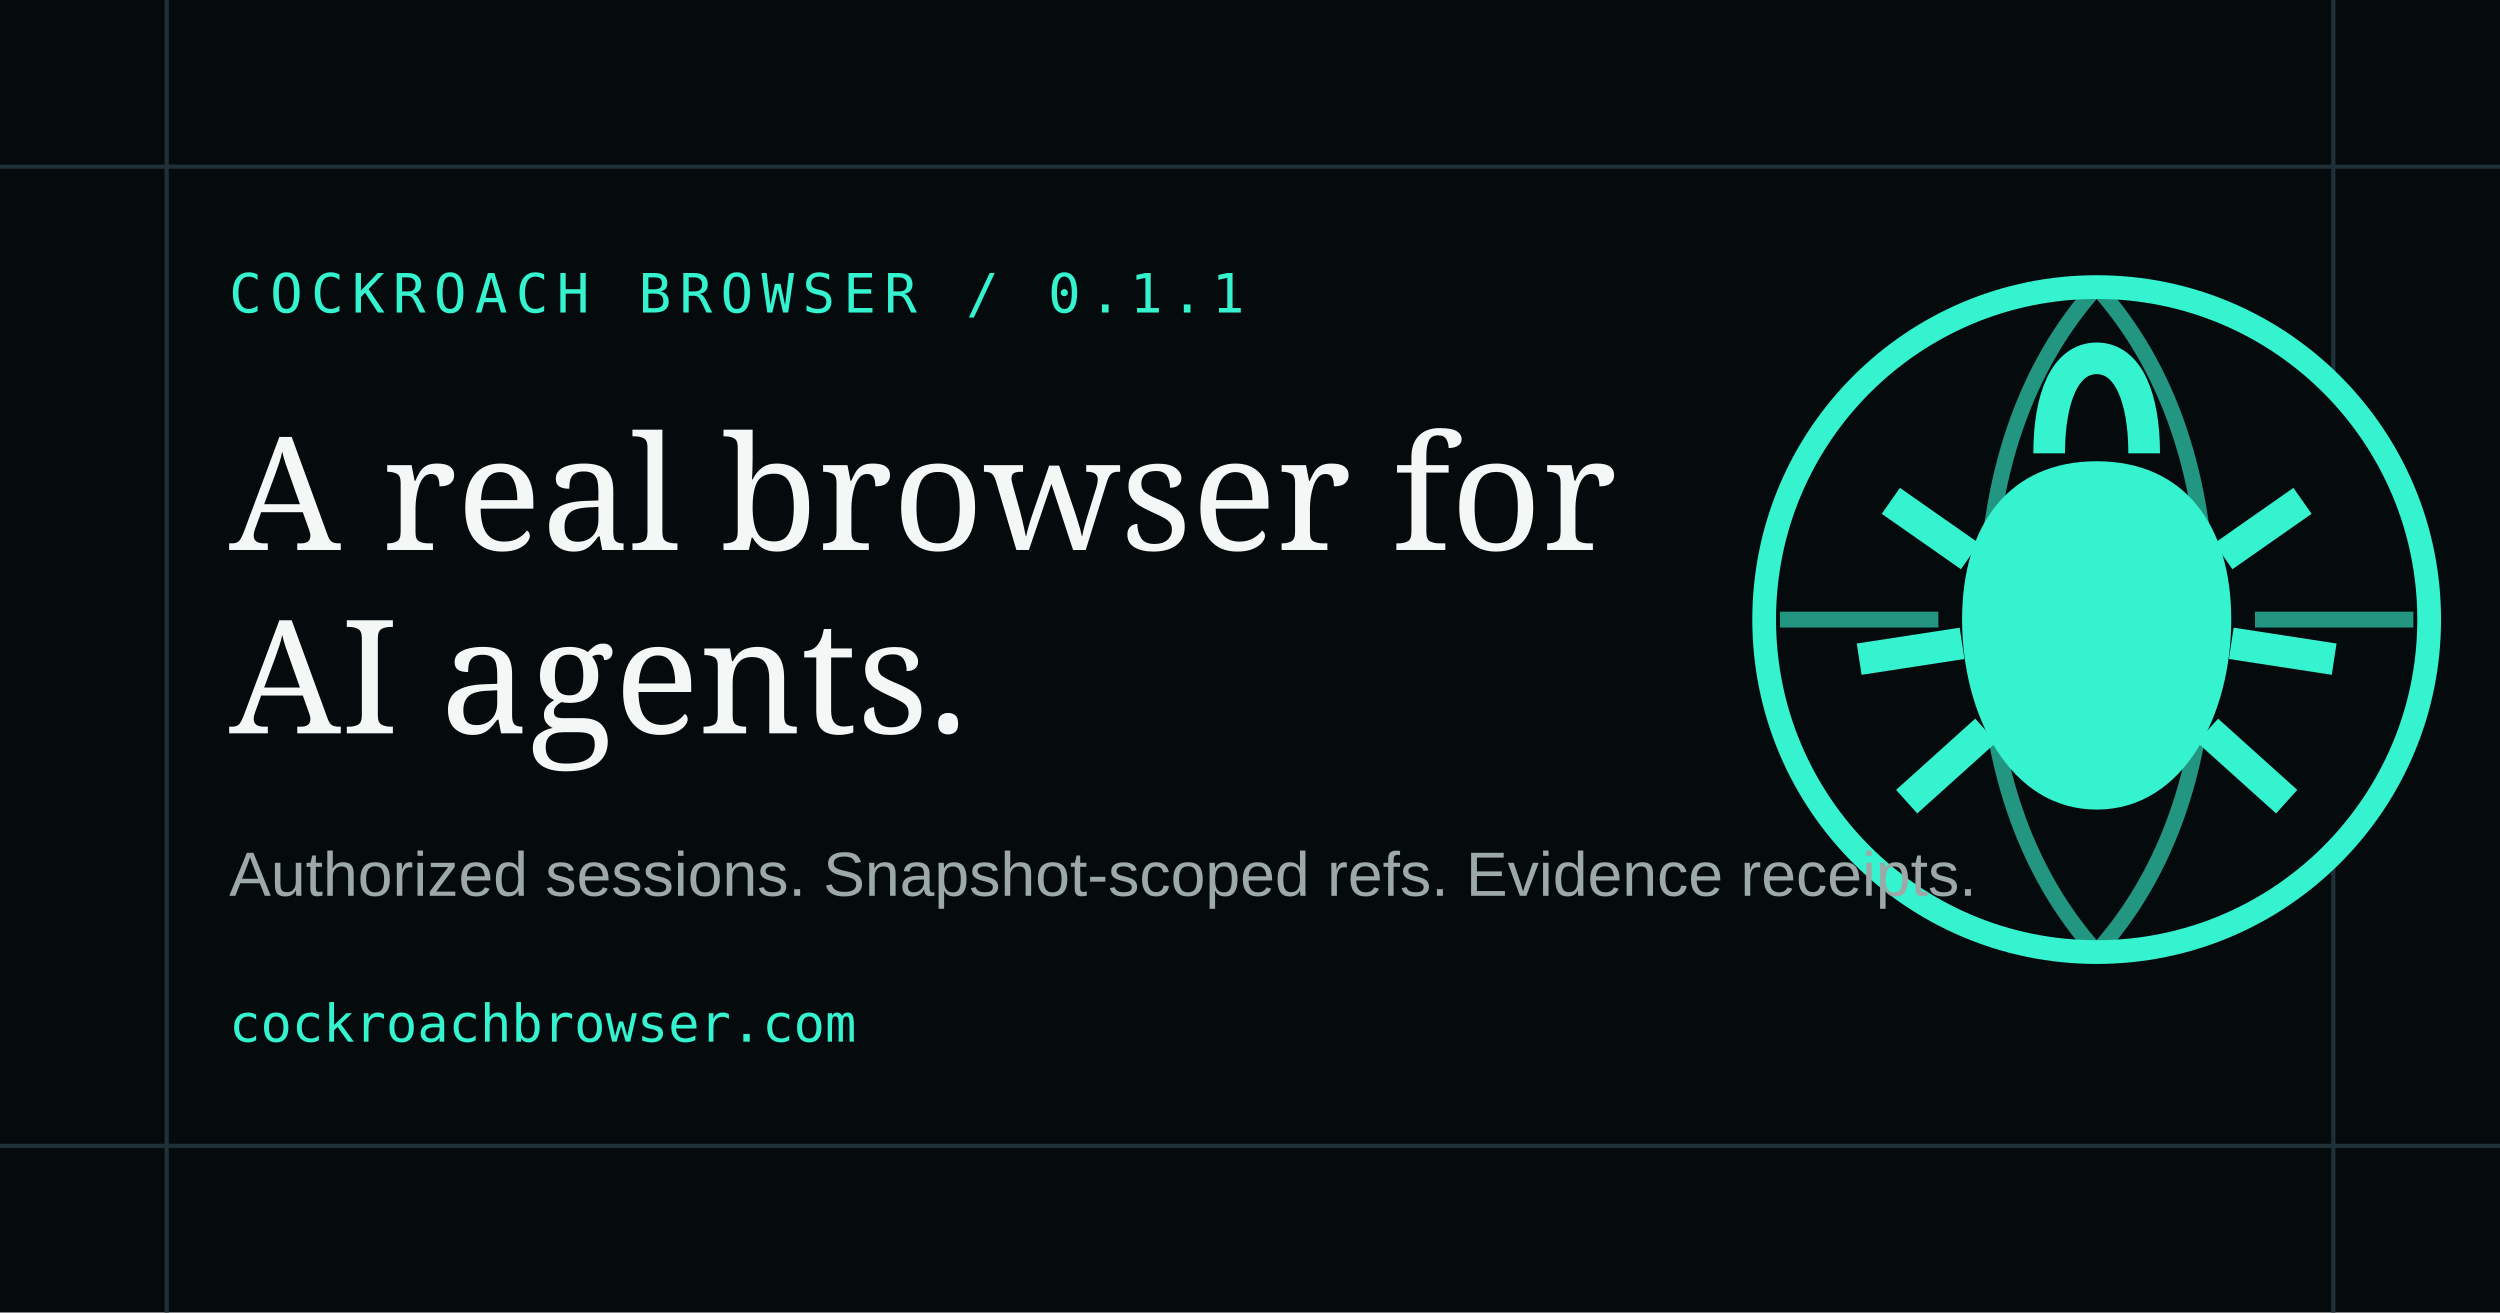
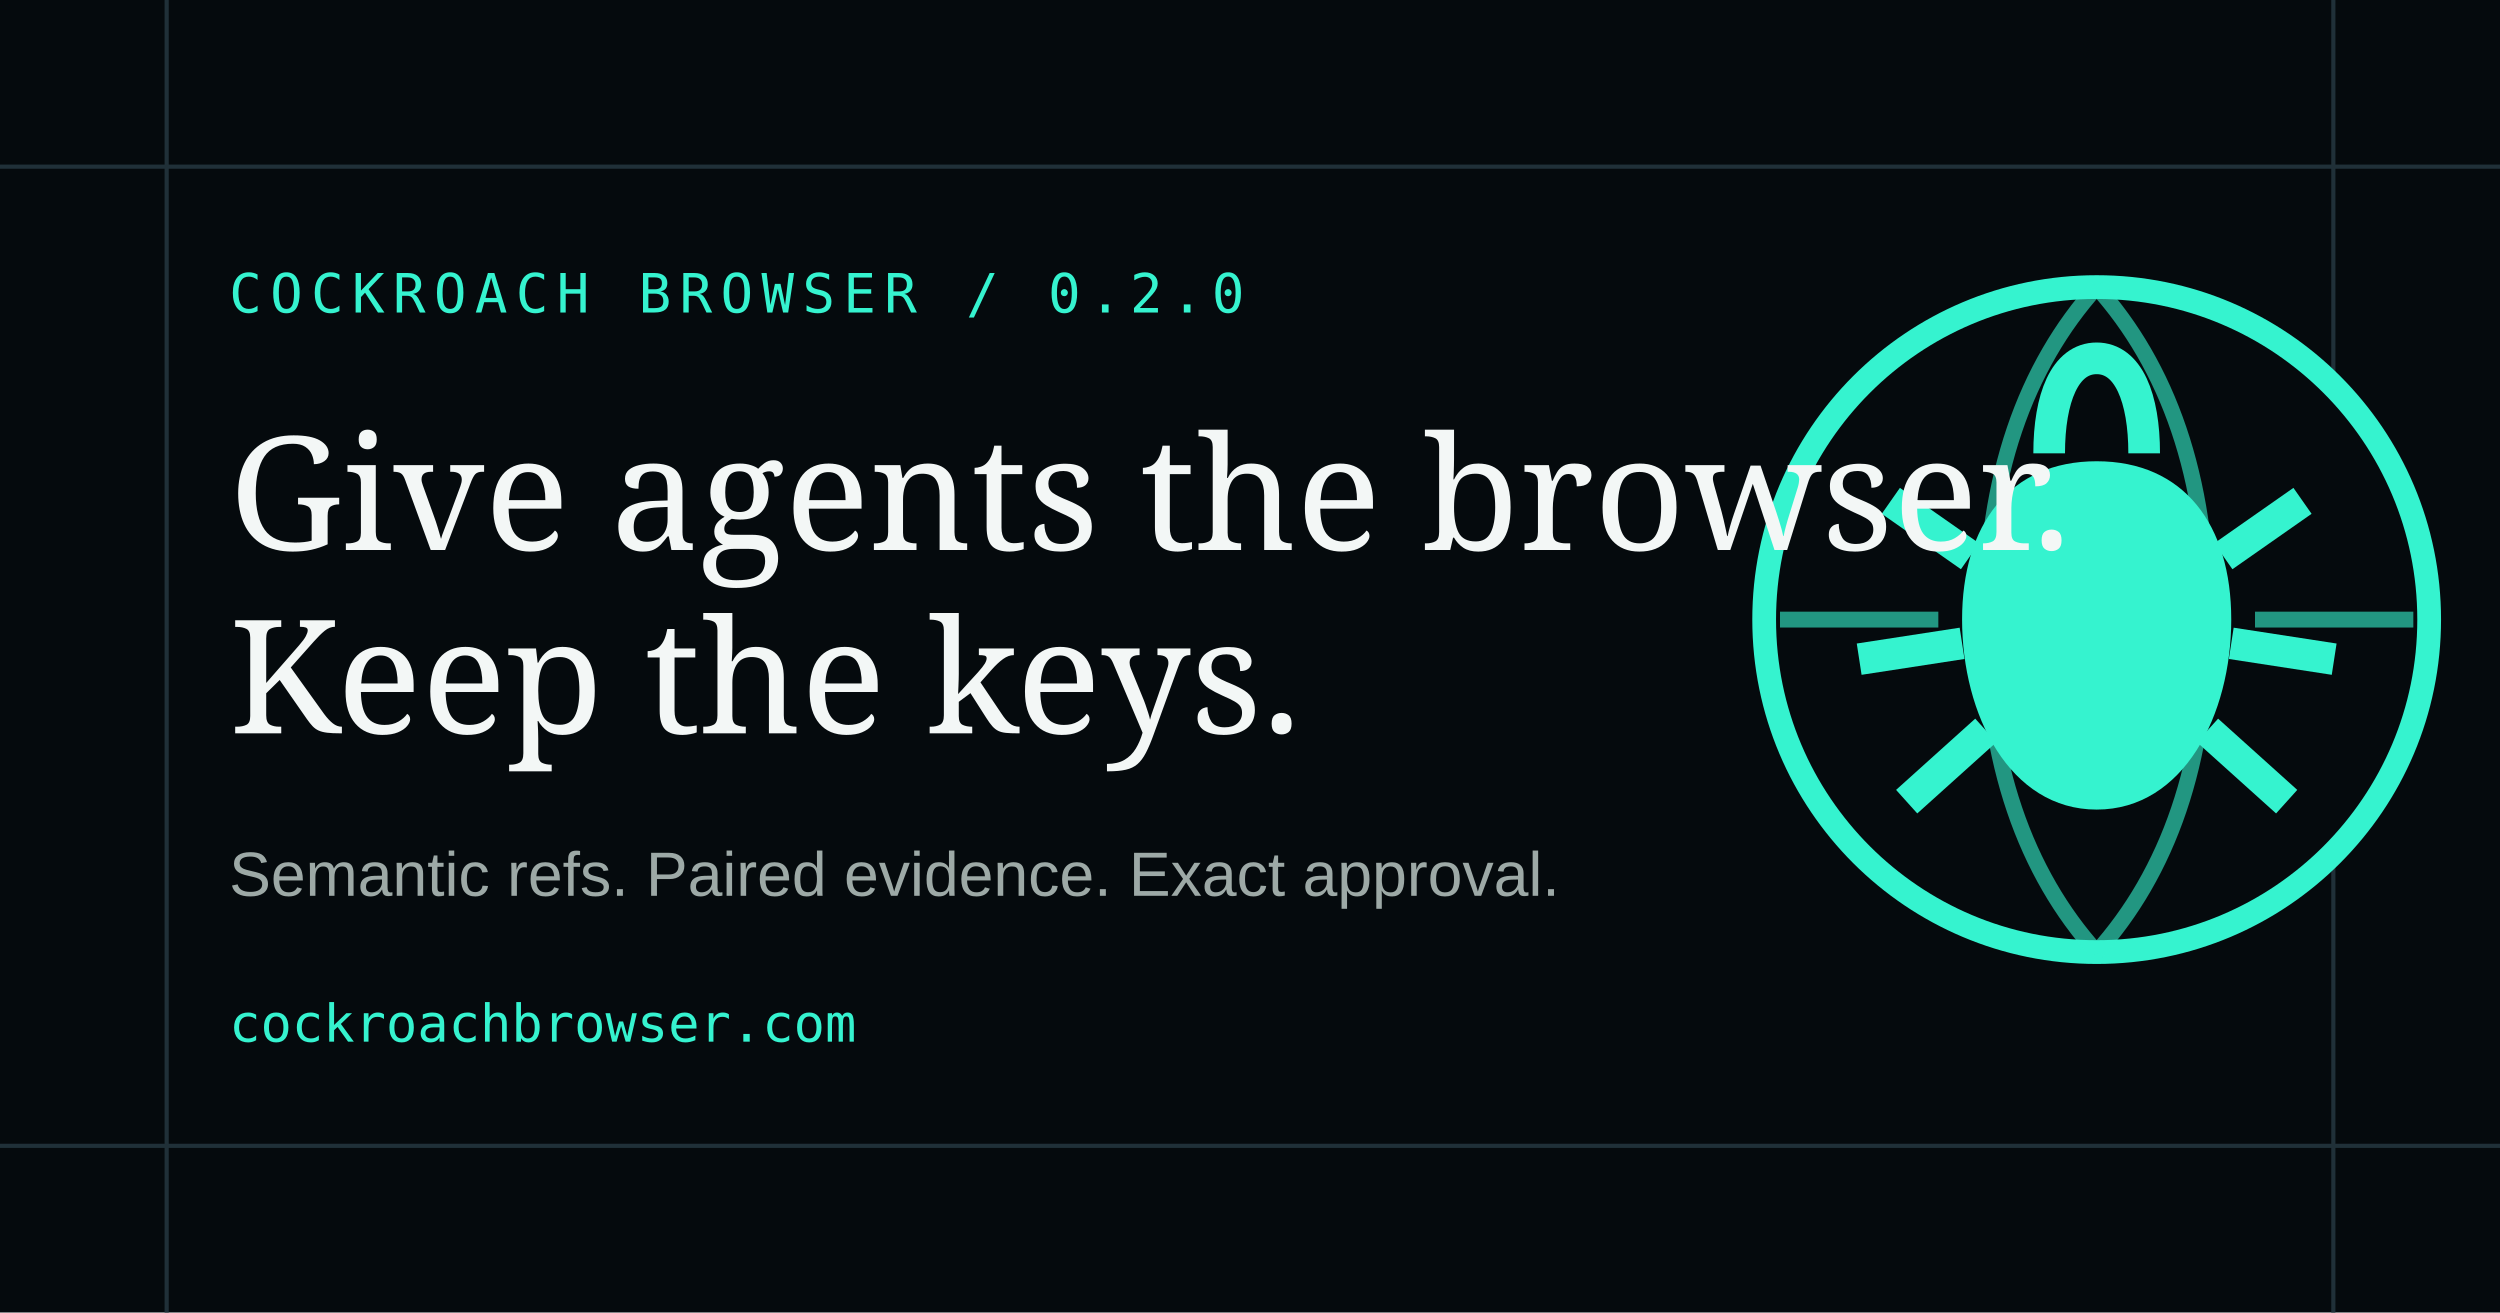
<svg xmlns="http://www.w3.org/2000/svg" viewBox="0 0 1200 630" role="img" aria-labelledby="title desc">
  <rect width="1200" height="630" fill="#050a0d" />
  <path d="M0 80h1200M0 550h1200M80 0v630M1120 0v630" stroke="#203038" stroke-width="2" />
  <g transform="translate(824 115) scale(3.8)">
    <circle cx="48" cy="48" r="42" fill="#050a0d" stroke="#35f3cf" stroke-width="3" />
    <path d="M8 48h20m40 0h20M48 6c-9 10-14 24-14 42s5 32 14 42M48 6c9 10 14 24 14 42s-5 32-14 42" fill="none" stroke="#35f3cf" stroke-width="2" opacity=".6" />
    <path d="M42 27c0-7 2-12 6-12s6 5 6 12" fill="none" stroke="#35f3cf" stroke-width="4" />
    <path d="M48 28c-11 0-17 8-17 20s6 24 17 24 17-12 17-24-6-20-17-20Z" fill="#35f3cf" />
    <path d="M32 40l-10-7M31 51l-13 2M34 62l-10 9M64 40l10-7M65 51l13 2M62 62l10 9" fill="none" stroke="#35f3cf" stroke-width="4" />
  </g>
-   <text x="110" y="150" fill="#35f3cf" font-family="monospace" font-size="26" letter-spacing="4">COCKROACH BROWSER / 0.1.1</text>
-   <text x="110" y="264" fill="#f3f7f6" font-family="Georgia, serif" font-size="76">A real browser for</text>
-   <text x="110" y="352" fill="#f3f7f6" font-family="Georgia, serif" font-size="76">AI agents.</text>
-   <text x="110" y="430" fill="#9da9a6" font-family="Arial, sans-serif" font-size="30">Authorized sessions. Snapshot-scoped refs. Evidence receipts.</text>
+   <text x="110" y="150" fill="#35f3cf" font-family="monospace" font-size="26" letter-spacing="4">COCKROACH BROWSER / 0.2.0</text>
+   <text x="110" y="264" fill="#f3f7f6" font-family="Georgia, serif" font-size="76">Give agents the browser.</text>
+   <text x="110" y="352" fill="#f3f7f6" font-family="Georgia, serif" font-size="76">Keep the keys.</text>
+   <text x="110" y="430" fill="#9da9a6" font-family="Arial, sans-serif" font-size="30">Semantic refs. Paired evidence. Exact approval.</text>
  <text x="110" y="500" fill="#35f3cf" font-family="monospace" font-size="25">cockroachbrowser.com</text>
</svg>
